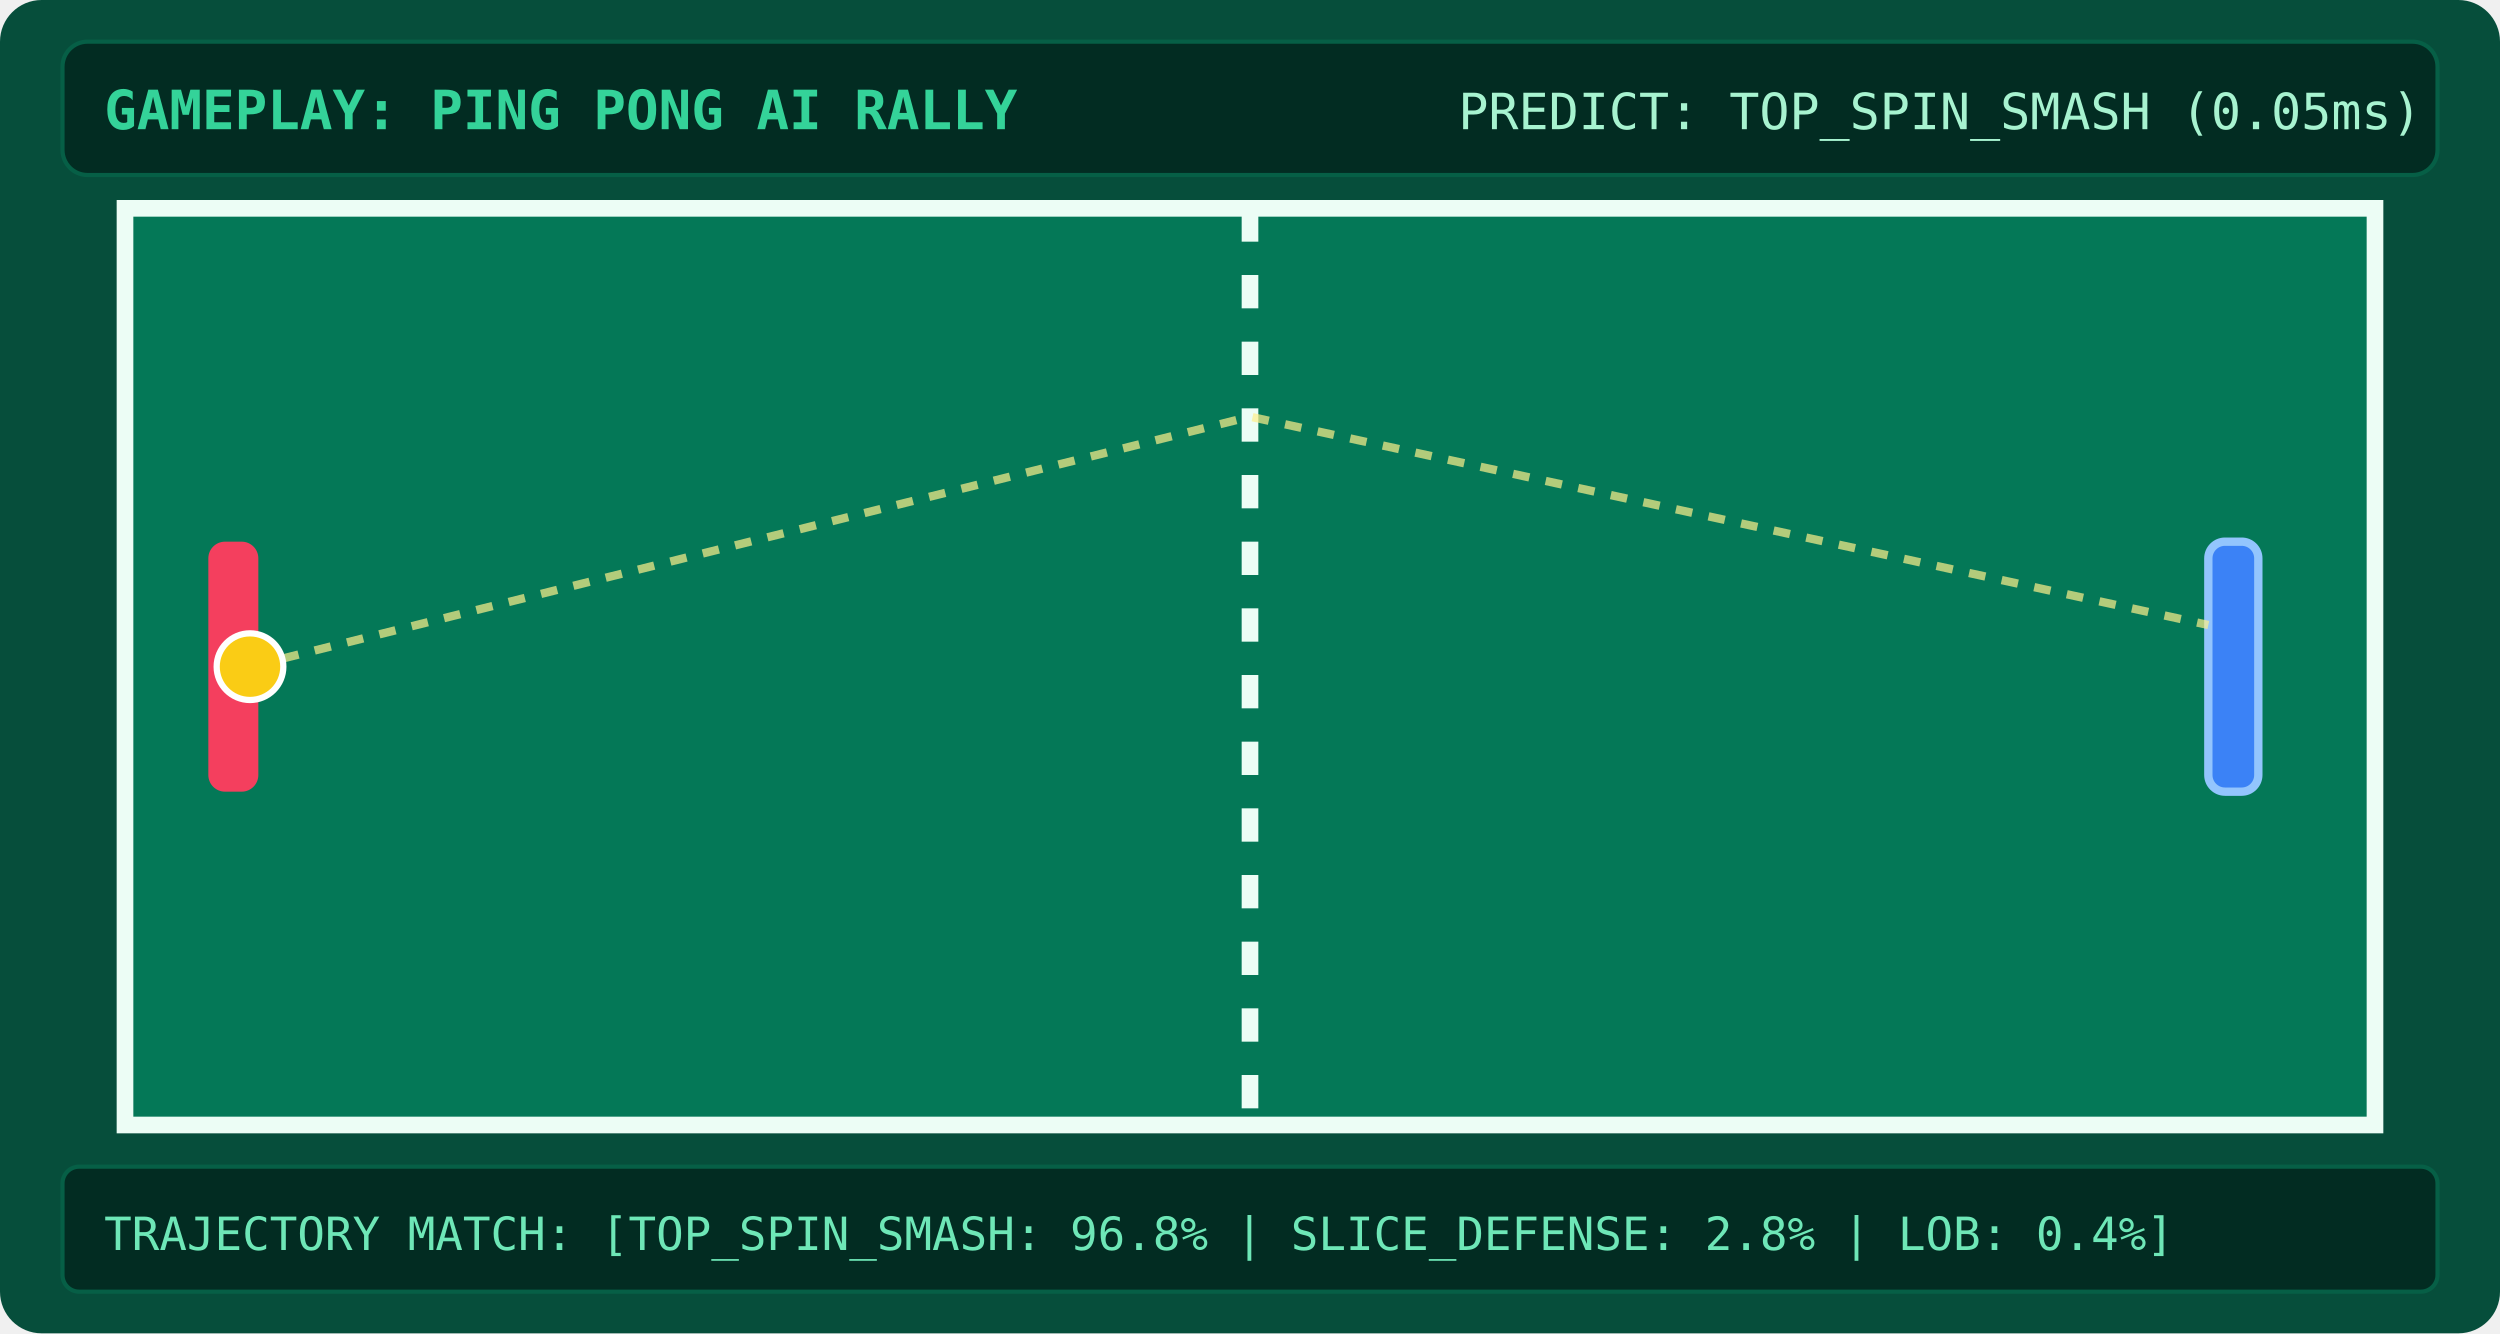
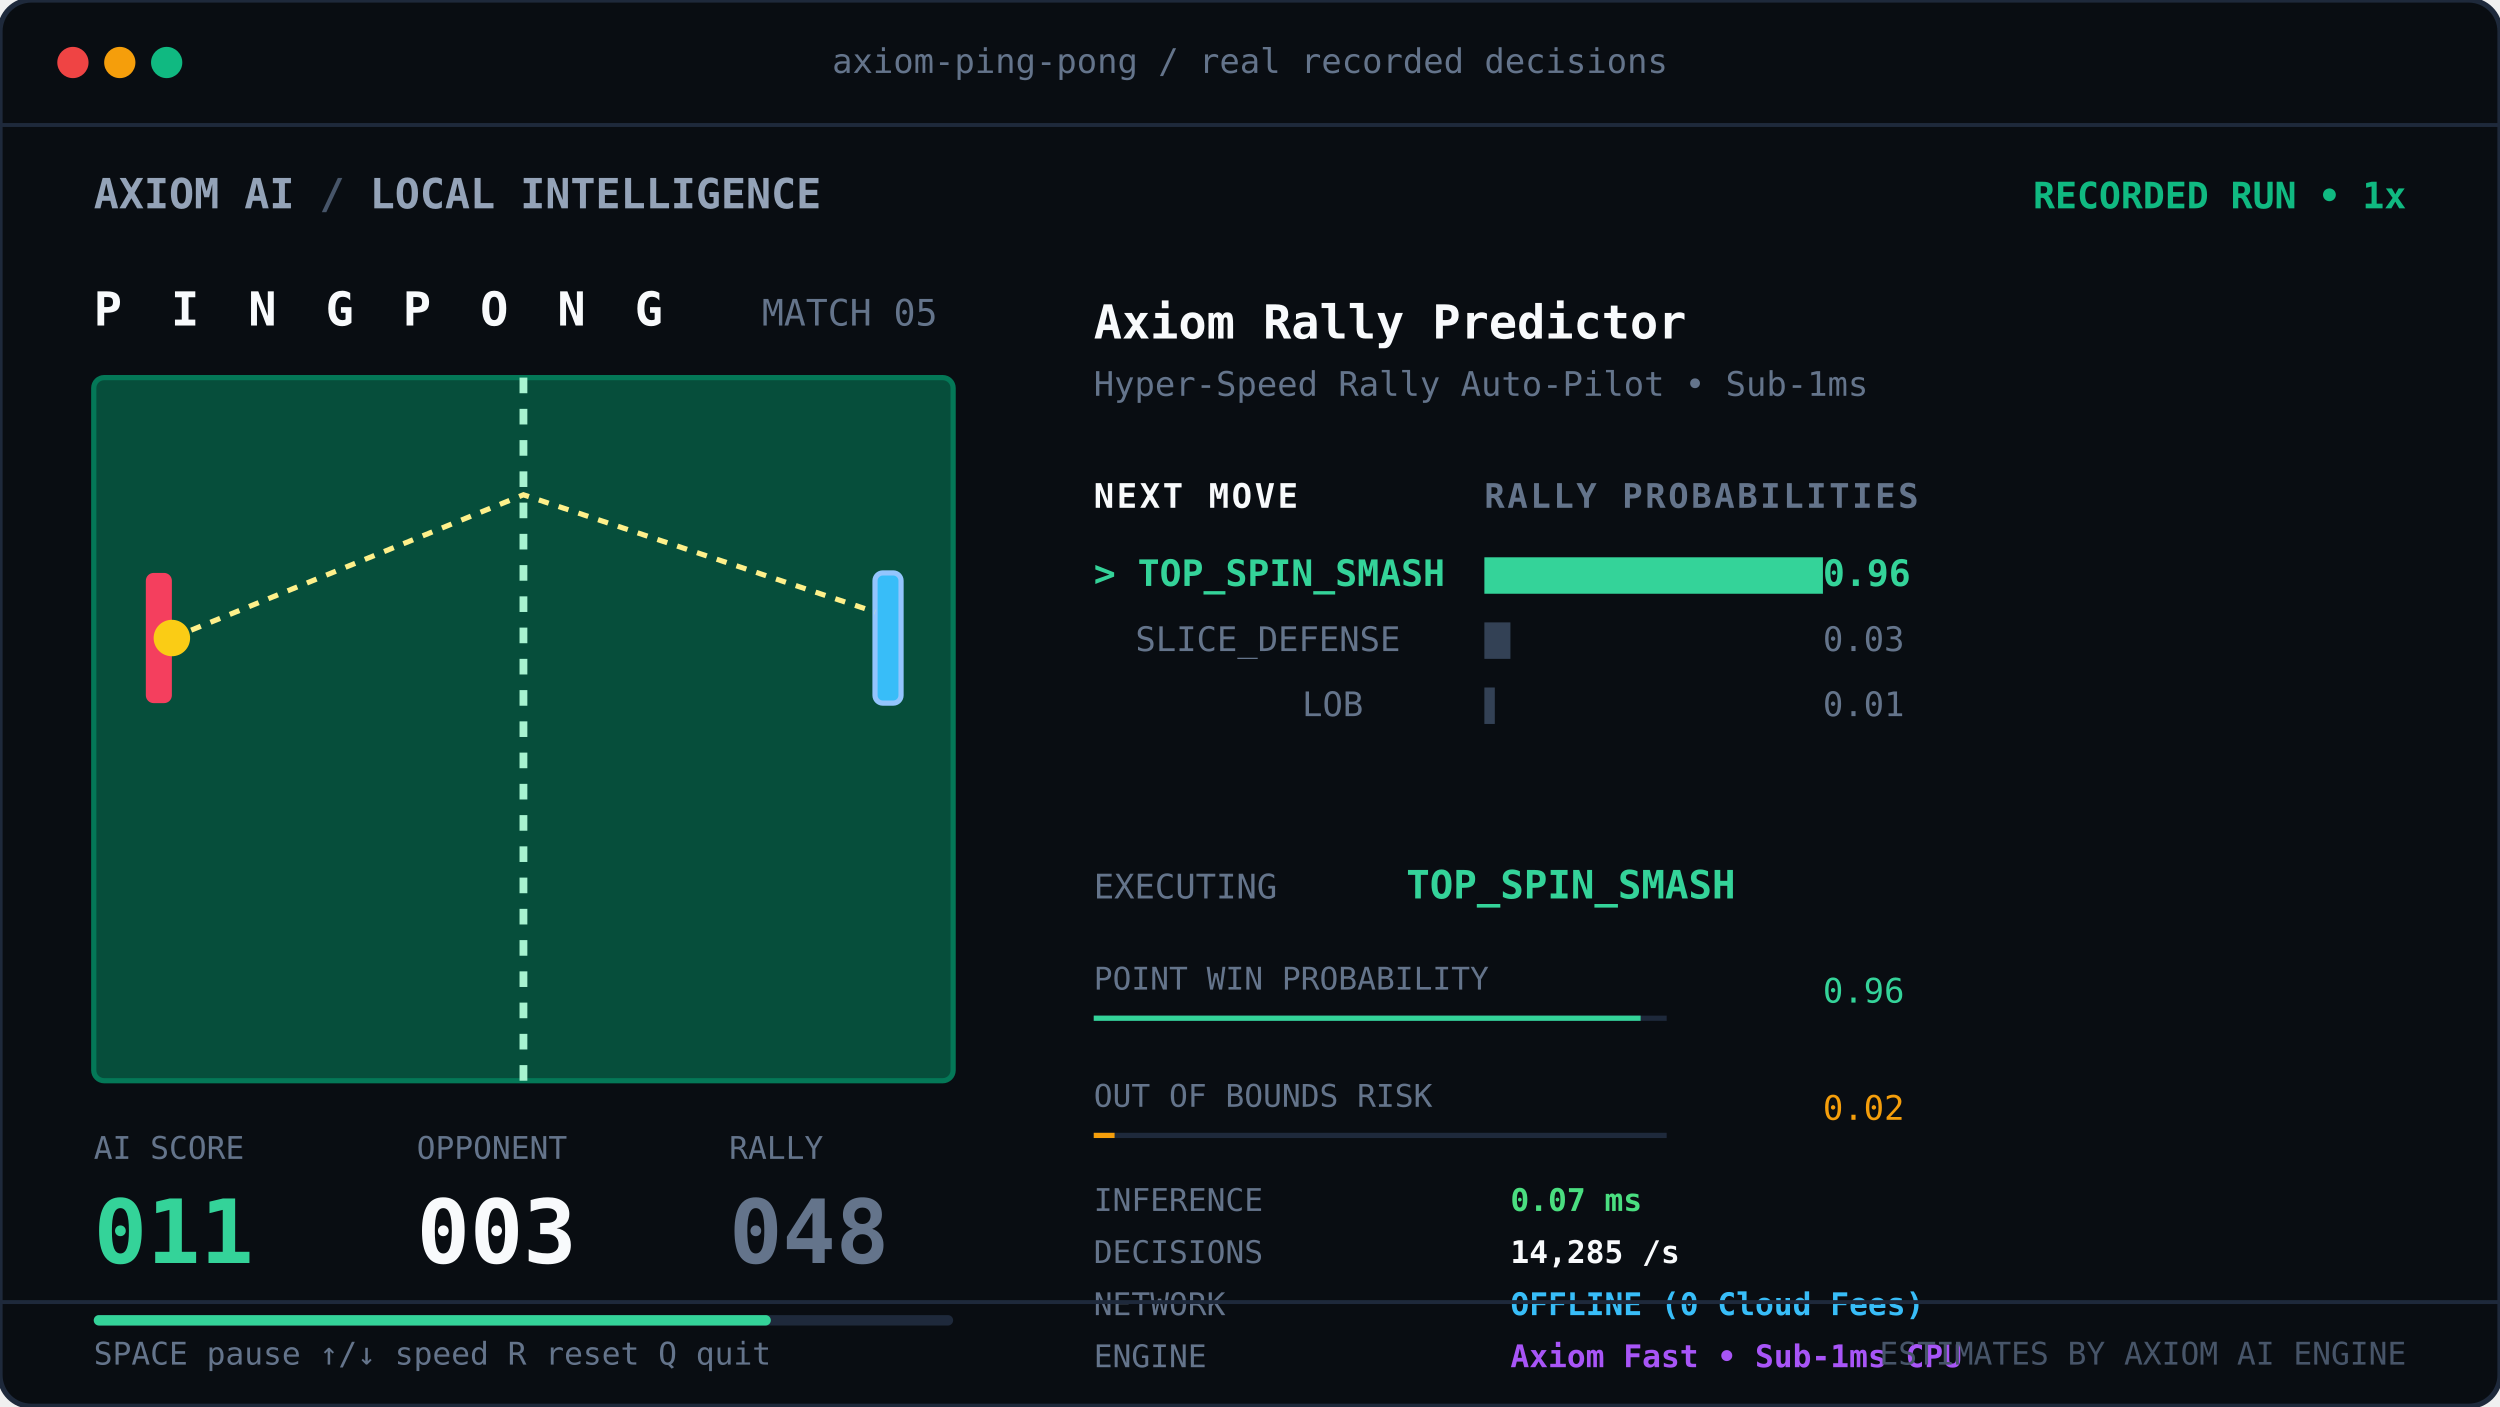
- <svg xmlns="http://www.w3.org/2000/svg" viewBox="0 0 600 320" width="100%" height="100%">
-   <rect width="600" height="320" fill="#064e3b" rx="10" />
-   <rect x="30" y="50" width="540" height="220" fill="#047857" stroke="#ecfdf5" stroke-width="4" />
-   <line x1="300" y1="50" x2="300" y2="270" stroke="#ecfdf5" stroke-width="4" stroke-dasharray="8,8" />
-   <rect x="15" y="10" width="570" height="32" fill="#022c22" rx="6" stroke="#065f46" stroke-width="1" />
-   <text x="25" y="31" fill="#34d399" font-family="monospace" font-size="13" font-weight="bold">GAMEPLAY: PING PONG AI RALLY</text>
-   <text x="350" y="31" fill="#a7f3d0" font-family="monospace" font-size="12">PREDICT: TOP_SPIN_SMASH (0.05ms)</text>
-   <rect x="50" y="130" width="12" height="60" fill="#f43f5e" rx="4">
-     <animate attributeName="y" values="130;80;170;130" dur="2s" repeatCount="indefinite" />
+ <svg xmlns="http://www.w3.org/2000/svg" viewBox="0 0 960 540" width="100%" height="100%">
+   <rect width="960" height="540" fill="#090d12" rx="12" stroke="#1e293b" stroke-width="2" />
+   <circle cx="28" cy="24" r="6" fill="#ef4444" />
+   <circle cx="46" cy="24" r="6" fill="#f59e0b" />
+   <circle cx="64" cy="24" r="6" fill="#10b981" />
+   <text x="480" y="28" fill="#64748b" font-family="monospace" font-size="13" text-anchor="middle">axiom-ping-pong / real recorded decisions</text>
+   <line x1="0" y1="48" x2="960" y2="48" stroke="#1e293b" stroke-width="1.5" />
+   <text x="36" y="80" fill="#94a3b8" font-family="monospace" font-size="16" font-weight="bold">AXIOM AI <tspan fill="#475569"> / </tspan> LOCAL INTELLIGENCE</text>
+   <text x="924" y="80" fill="#10b981" font-family="monospace" font-size="14" text-anchor="end" font-weight="bold">RECORDED RUN • 1x</text>
+   <text x="36" y="125" fill="#f8fafc" font-family="monospace" font-size="18" font-weight="bold" letter-spacing="4">P I N G   P O N G</text>
+   <text x="360" y="125" fill="#64748b" font-family="monospace" font-size="14" text-anchor="end">MATCH 05</text>
+   <rect x="36" y="145" width="330" height="270" fill="#064e3b" stroke="#047857" stroke-width="2" rx="4" />
+   <line x1="201" y1="145" x2="201" y2="415" stroke="#a7f3d0" stroke-width="3" stroke-dasharray="6,6" />
+   <rect x="56" y="220" width="10" height="50" fill="#f43f5e" rx="3" />
+   <rect x="336" y="220" width="10" height="50" fill="#38bdf8" rx="3" stroke="#93c5fd" stroke-width="2">
+     <animate attributeName="y" values="220;180;250;220" dur="1.8s" repeatCount="indefinite" />
  </rect>
-   <rect x="530" y="130" width="12" height="60" fill="#3b82f6" rx="4" stroke="#93c5fd" stroke-width="2">
-     <animate attributeName="y" values="130;160;70;130" dur="2s" repeatCount="indefinite" />
-   </rect>
-   <polyline points="60,160 300,100 530,150" fill="none" stroke="#fef08a" stroke-width="2" stroke-dasharray="4,4" opacity="0.7" />
-   <circle cx="60" cy="160" r="8" fill="#facc15" stroke="#ffffff" stroke-width="1.5">
-     <animate attributeName="cx" values="60;300;530;300;60" dur="2s" repeatCount="indefinite" />
-     <animate attributeName="cy" values="160;100;150;210;160" dur="2s" repeatCount="indefinite" />
+   <polyline points="66,245 201,190 336,235" fill="none" stroke="#fef08a" stroke-width="2" stroke-dasharray="4,4" />
+   <circle cx="66" cy="245" r="7" fill="#facc15">
+     <animate attributeName="cx" values="66;201;336;201;66" dur="1.8s" repeatCount="indefinite" />
+     <animate attributeName="cy" values="245;190;235;290;245" dur="1.8s" repeatCount="indefinite" />
  </circle>
-   <rect x="15" y="280" width="570" height="30" fill="#022c22" rx="4" stroke="#065f46" stroke-width="1" />
-   <text x="25" y="300" fill="#6ee7b7" font-family="monospace" font-size="11">TRAJECTORY MATCH: [TOP_SPIN_SMASH: 96.8% | SLICE_DEFENSE: 2.8% | LOB: 0.4%]</text>
+   <g font-family="monospace">
+     <text x="36" y="445" fill="#64748b" font-size="12">AI SCORE</text>
+     <text x="36" y="485" fill="#34d399" font-size="34" font-weight="bold">011</text>
+     <text x="160" y="445" fill="#64748b" font-size="12">OPPONENT</text>
+     <text x="160" y="485" fill="#f8fafc" font-size="34" font-weight="bold">003</text>
+     <text x="280" y="445" fill="#64748b" font-size="12">RALLY</text>
+     <text x="280" y="485" fill="#64748b" font-size="34" font-weight="bold">048</text>
+     <rect x="36" y="505" width="330" height="4" fill="#1e293b" rx="2" />
+     <rect x="36" y="505" width="260" height="4" fill="#34d399" rx="2" />
+   </g>
+   <g transform="translate(420, 110)" font-family="monospace">
+     <text x="0" y="20" fill="#f8fafc" font-size="18" font-weight="bold">Axiom Rally Predictor</text>
+     <text x="0" y="42" fill="#64748b" font-size="13">Hyper-Speed Rally Auto-Pilot • Sub-1ms</text>
+     <text x="0" y="85" fill="#f8fafc" font-size="13" font-weight="bold" letter-spacing="1">NEXT MOVE</text>
+     <text x="150" y="85" fill="#64748b" font-size="13" font-weight="bold" letter-spacing="1">RALLY PROBABILITIES</text>
+     <text x="0" y="115" fill="#34d399" font-size="14" font-weight="bold">&gt; TOP_SPIN_SMASH</text>
+     <rect x="150" y="104" width="130" height="14" fill="#34d399">
+       <animate attributeName="width" values="130;145;130" dur="0.8s" repeatCount="indefinite" />
+     </rect>
+     <text x="280" y="115" fill="#34d399" font-size="14" font-weight="bold">0.96</text>
+     <text x="16" y="140" fill="#64748b" font-size="13">SLICE_DEFENSE</text>
+     <rect x="150" y="129" width="10" height="14" fill="#334155" />
+     <text x="280" y="140" fill="#64748b" font-size="13">0.03</text>
+     <text x="80" y="165" fill="#64748b" font-size="13">LOB</text>
+     <rect x="150" y="154" width="4" height="14" fill="#334155" />
+     <text x="280" y="165" fill="#64748b" font-size="13">0.01</text>
+     <text x="0" y="235" fill="#64748b" font-size="13">EXECUTING</text>
+     <text x="120" y="235" fill="#34d399" font-size="15" font-weight="bold">TOP_SPIN_SMASH</text>
+     <text x="0" y="270" fill="#64748b" font-size="12">POINT WIN PROBABILITY</text>
+     <rect x="0" y="280" width="220" height="2" fill="#1e293b" />
+     <rect x="0" y="280" width="210" height="2" fill="#34d399" />
+     <text x="280" y="275" fill="#34d399" font-size="13">0.96</text>
+     <text x="0" y="315" fill="#64748b" font-size="12">OUT OF BOUNDS RISK</text>
+     <rect x="0" y="325" width="220" height="2" fill="#1e293b" />
+     <rect x="0" y="325" width="8" height="2" fill="#f59e0b" />
+     <text x="280" y="320" fill="#f59e0b" font-size="13">0.02</text>
+     <g transform="translate(0, 355)" font-size="12">
+       <text x="0" y="0" fill="#64748b">INFERENCE</text>
+       <text x="160" y="0" fill="#4ade80" font-weight="bold">0.07 ms</text>
+       <text x="0" y="20" fill="#64748b">DECISIONS</text>
+       <text x="160" y="20" fill="#f8fafc" font-weight="bold">14,285 /s</text>
+       <text x="0" y="40" fill="#64748b">NETWORK</text>
+       <text x="160" y="40" fill="#38bdf8" font-weight="bold">OFFLINE (0 Cloud Fees)</text>
+       <text x="0" y="60" fill="#64748b">ENGINE</text>
+       <text x="160" y="60" fill="#a855f7" font-weight="bold">Axiom Fast • Sub-1ms CPU</text>
+     </g>
+   </g>
+   <line x1="0" y1="500" x2="960" y2="500" stroke="#1e293b" stroke-width="1.5" />
+   <text x="36" y="524" fill="#64748b" font-family="monospace" font-size="12">SPACE pause    ↑/↓ speed    R reset    Q quit</text>
+   <text x="924" y="524" fill="#475569" font-family="monospace" font-size="12" text-anchor="end">ESTIMATES BY AXIOM AI ENGINE</text>
</svg>
